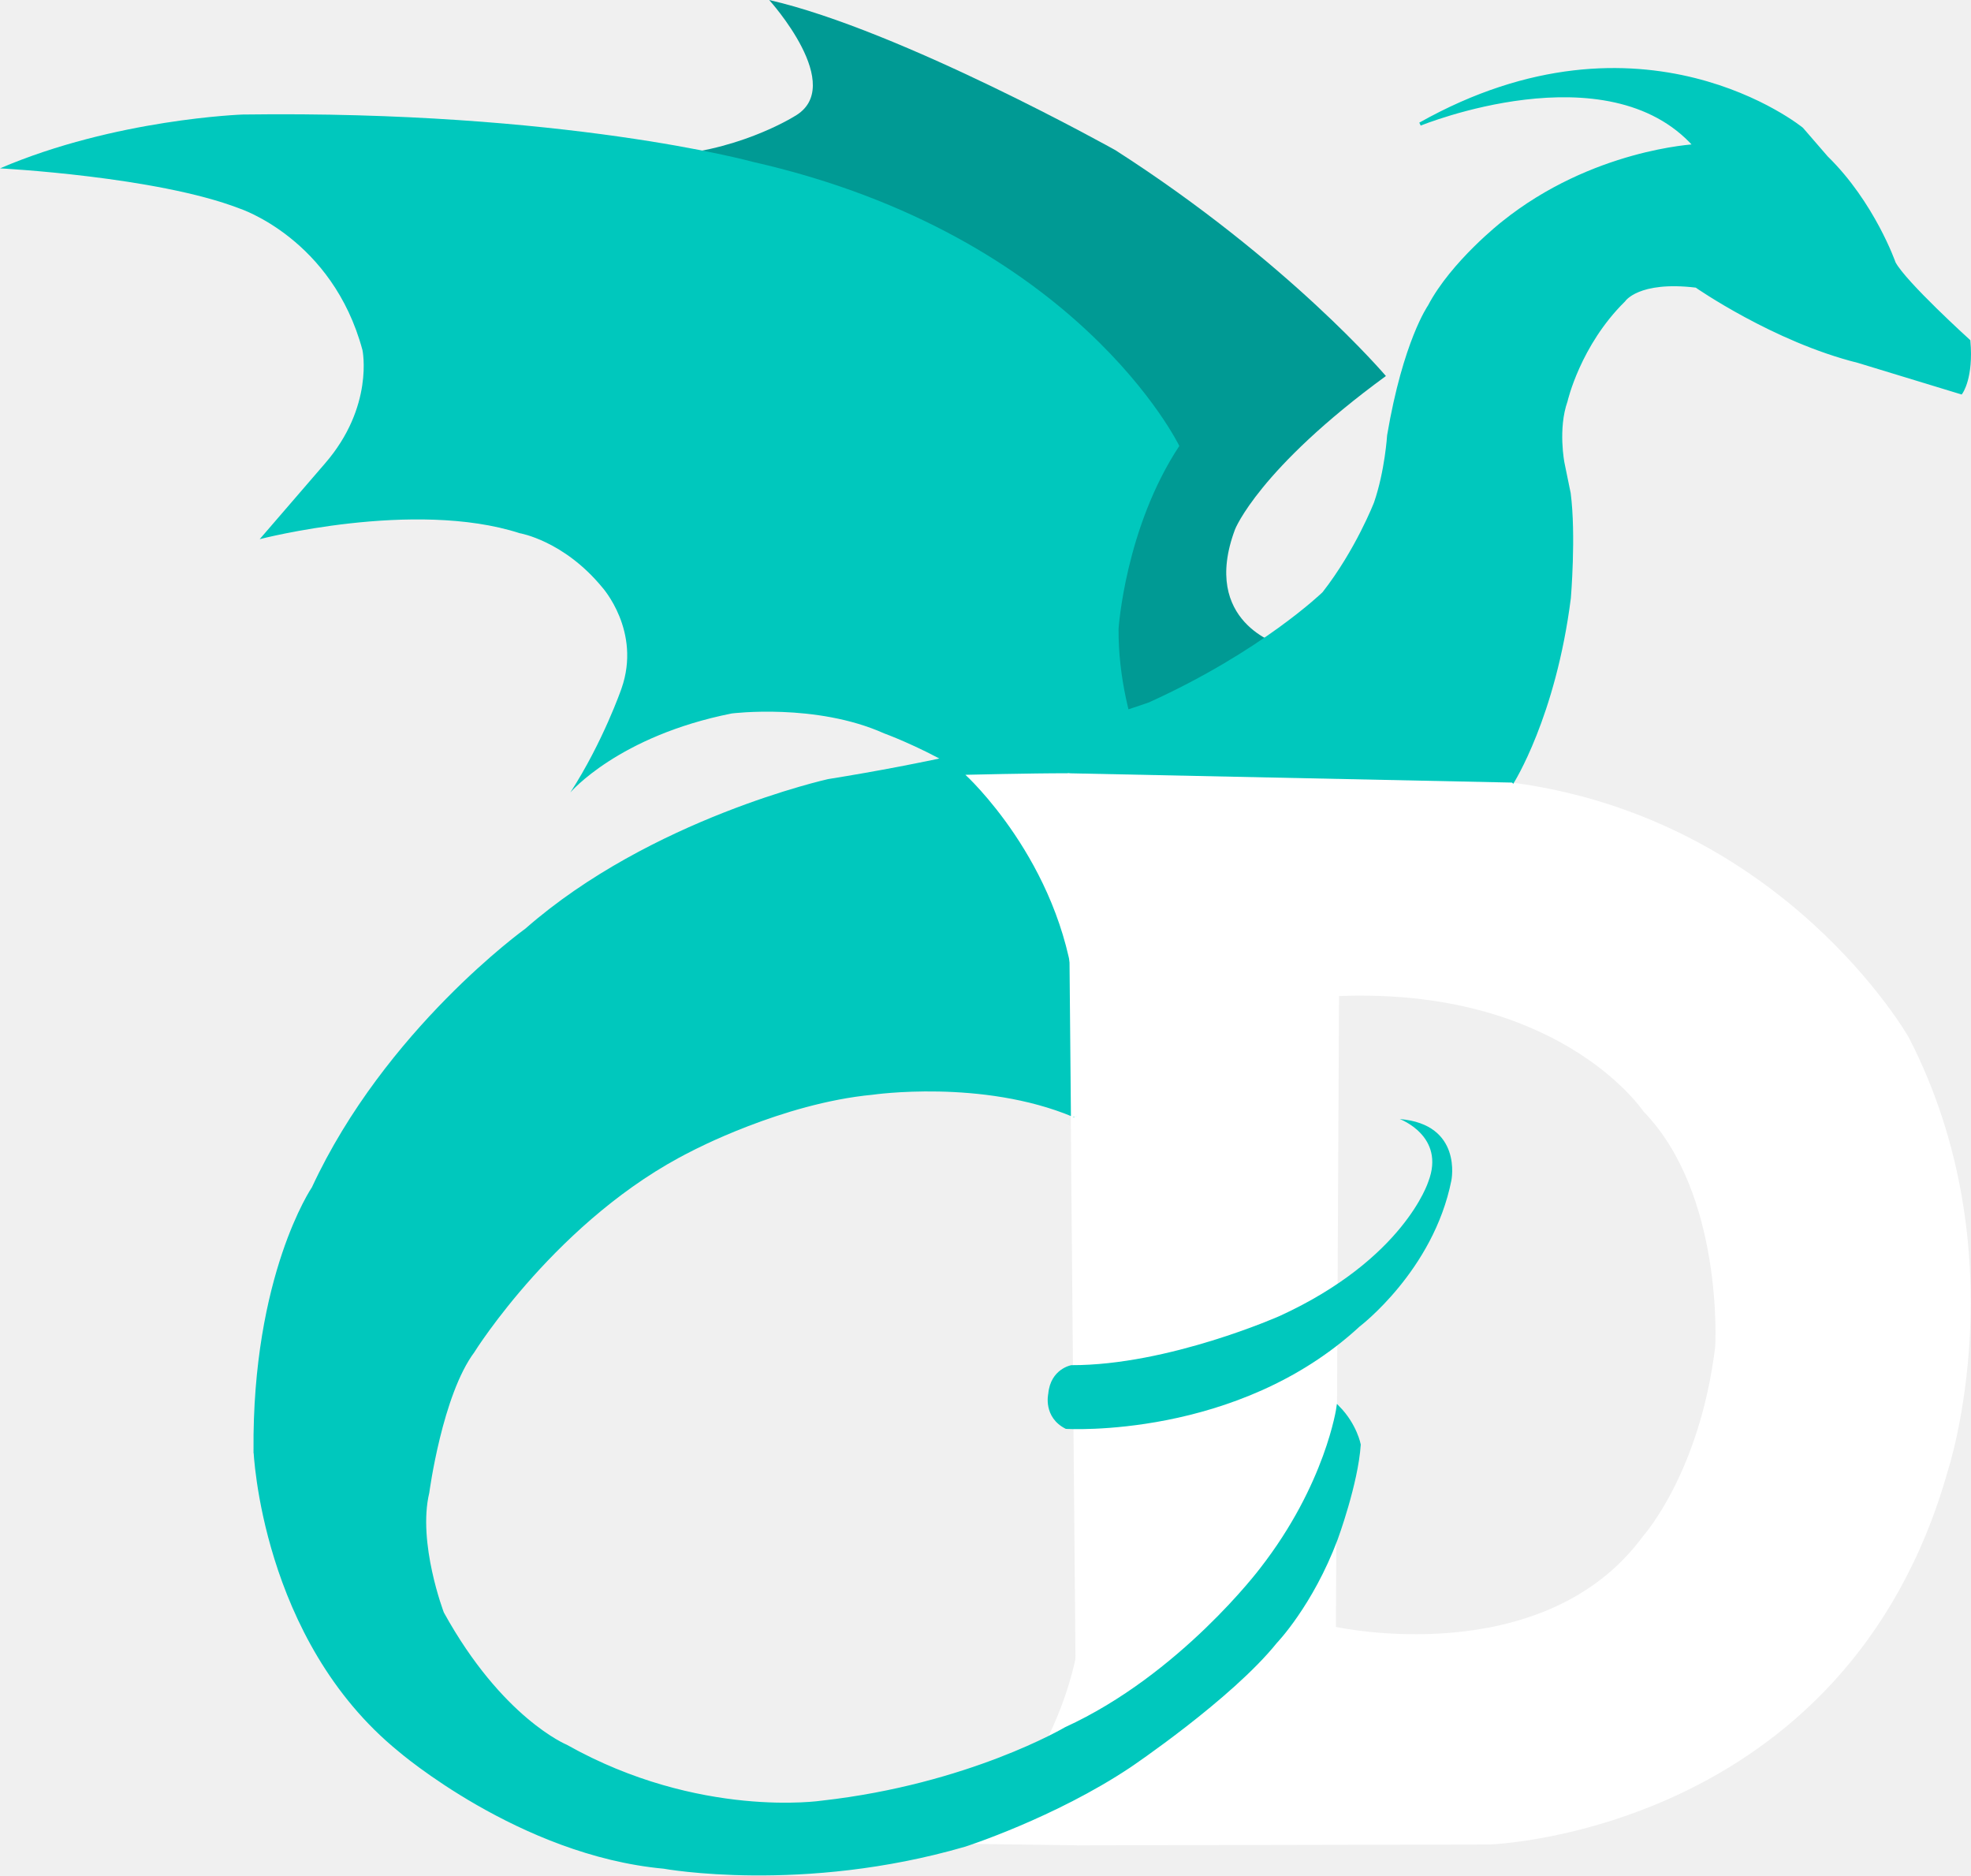
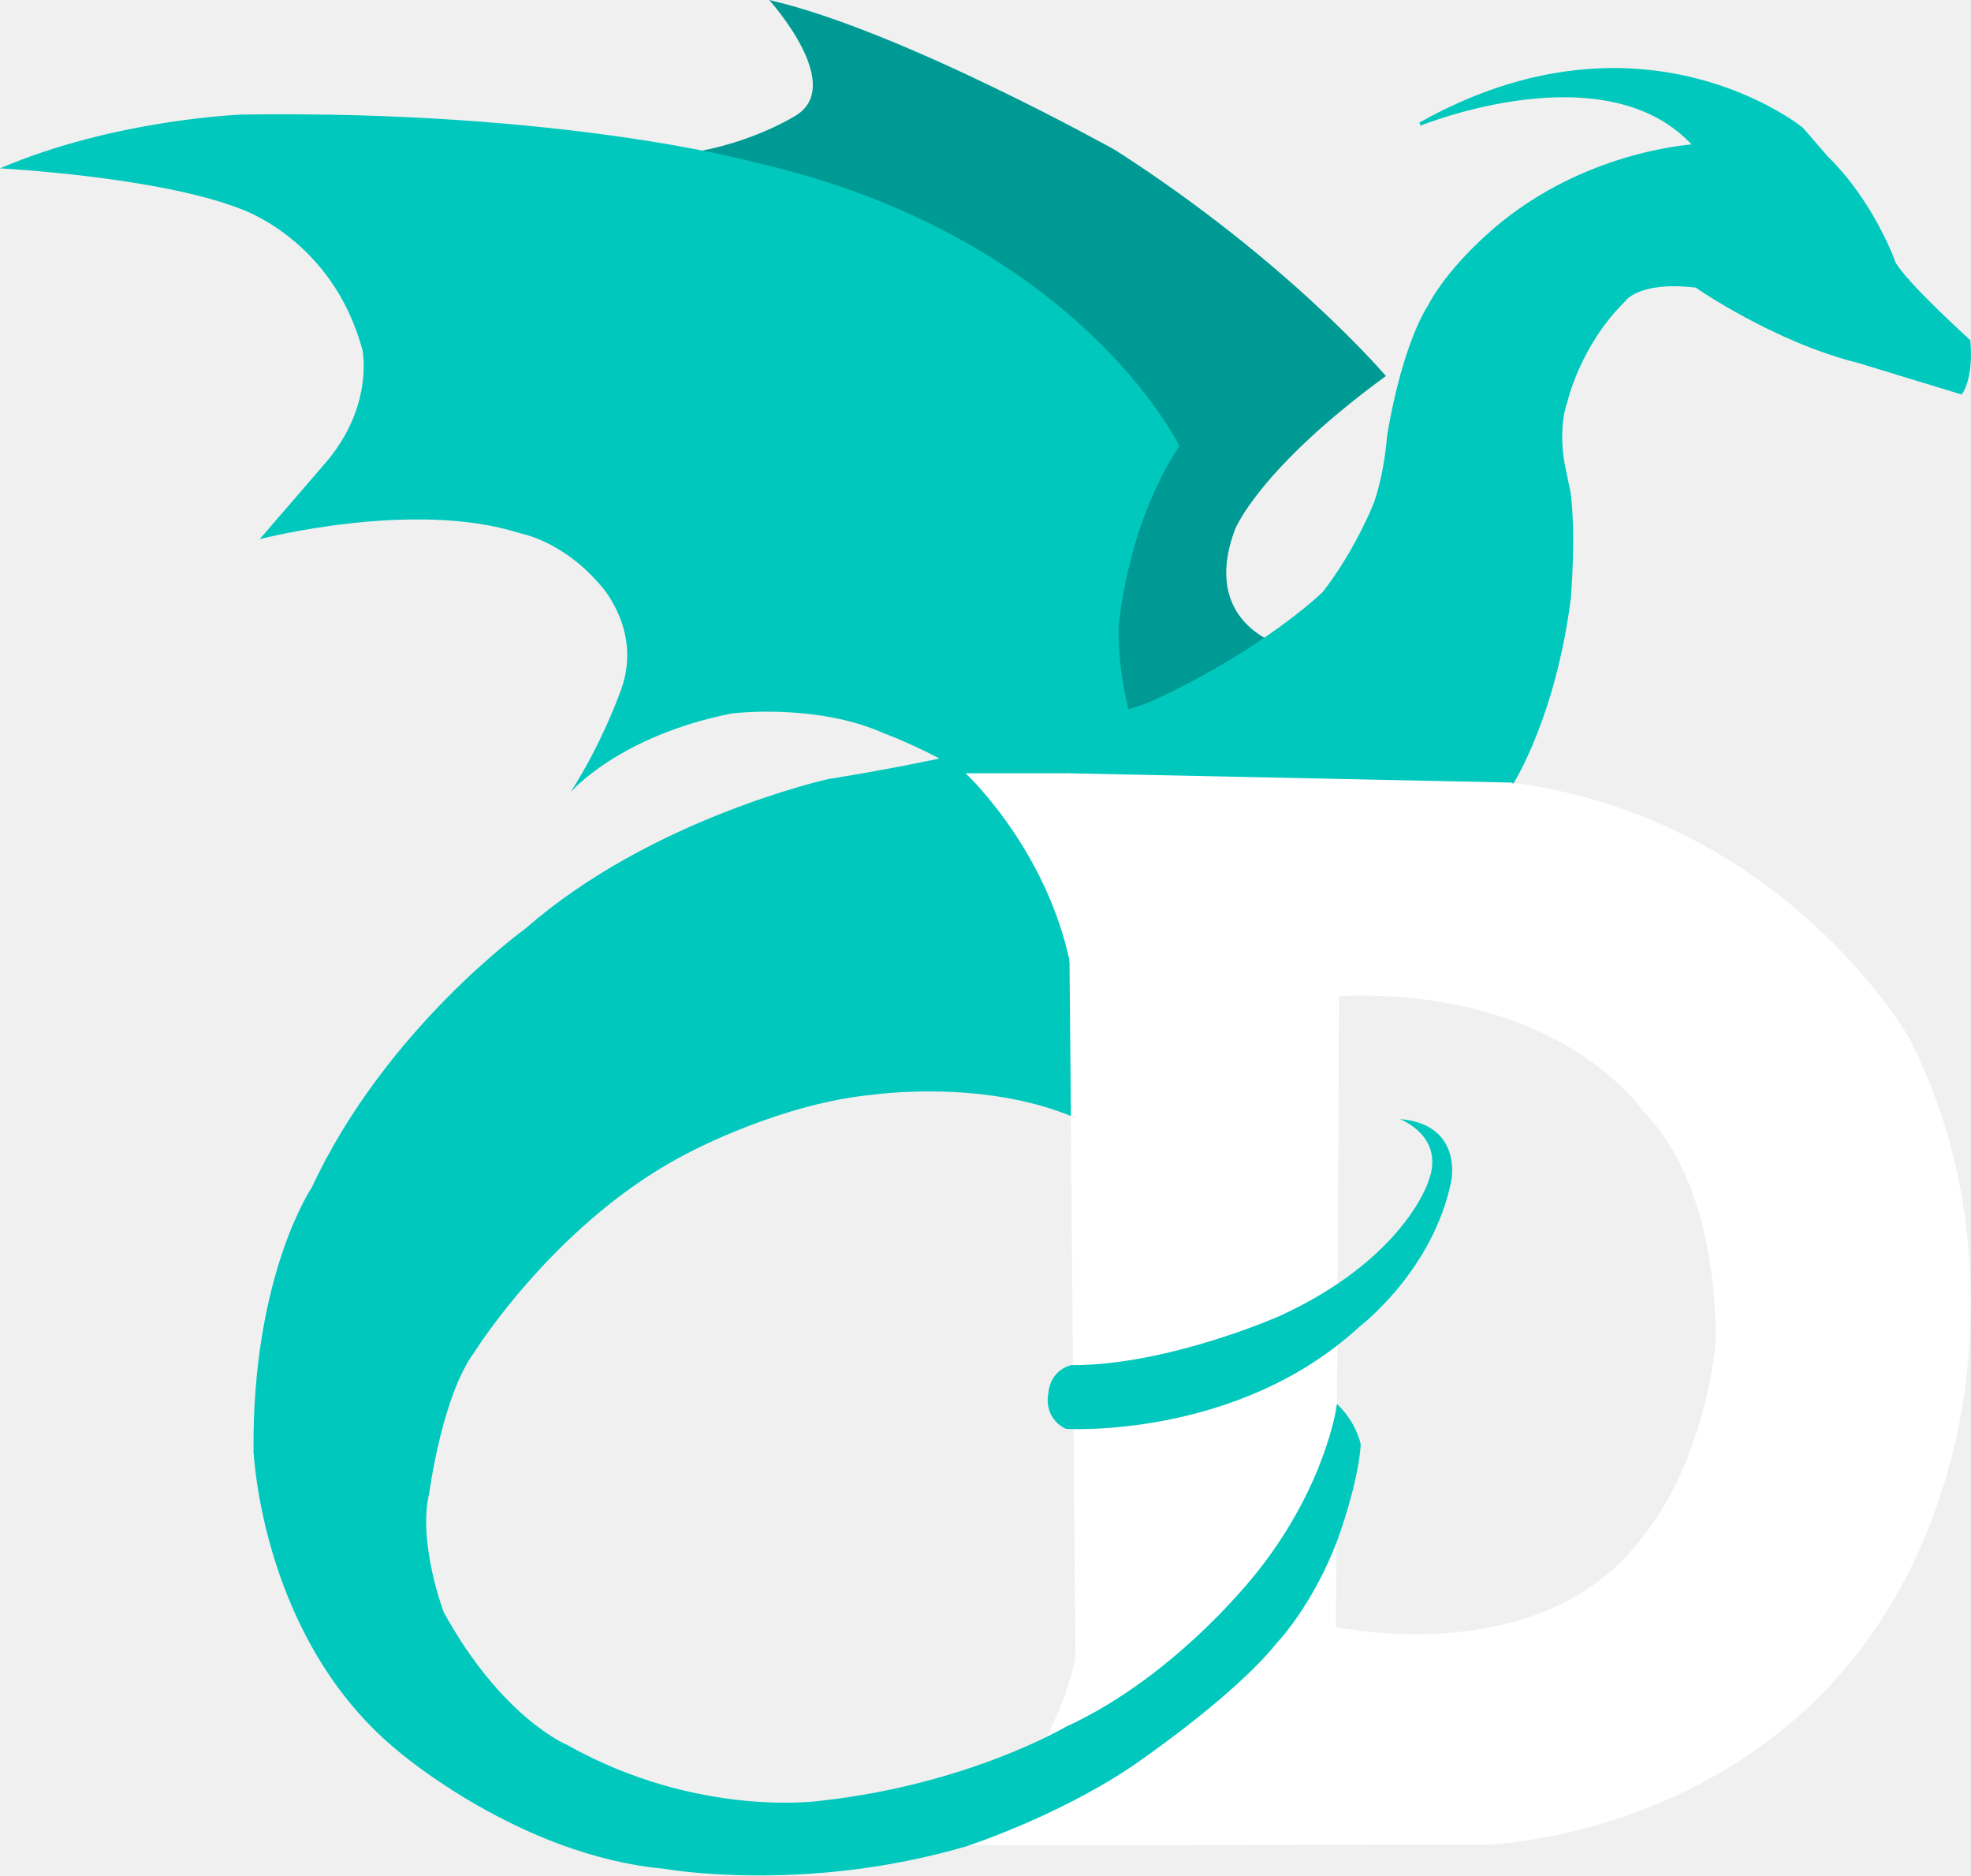
<svg xmlns="http://www.w3.org/2000/svg" width="119.895mm" height="114.059mm" viewBox="0 0 119.895 114.059" version="1.1" id="svg8">
  <defs id="defs2" />
  <g id="layer3" style="display:inline;opacity:1" transform="translate(-6.911028,-124.2739)">
    <g id="layer29" style="display:inline" />
    <g id="layer8" style="display:inline;opacity:1" />
    <g id="layer7" style="display:inline;opacity:1">
      <path style="display:inline;opacity:1;fill:#009a94;fill-opacity:1;stroke:none;stroke-width:0.265px;stroke-linecap:butt;stroke-linejoin:miter;stroke-opacity:1" d="m 84.79,163.489 c 0,0 -4.877,-1.354 -2.751,-7.024 0,0 1.438,-3.67 9.176,-9.323 0,0 -5.916,-6.977 -16.452,-13.733 0,0 -13.067,-7.308 -21.062,-9.134 0,0 4.782,5.276 1.512,7.087 0,0 -3.648,2.284 -8.42,2.378 0,0 34.74,22.461 26.655,35.223 0,0 8.505,-1.686 11.342,-5.473 z" id="path845" />
      <path style="display:inline;opacity:1;fill:#00c8bd;fill-opacity:1;stroke:none;stroke-width:0.265px;stroke-linecap:butt;stroke-linejoin:miter;stroke-opacity:1" d="m 78.648,151.394 c 0,0 -6.189,-12.806 -25.967,-17.282 0,0 -11.426,-3.14 -31.003,-2.873 0,0 -7.751,0.267 -14.767,3.274 0,0 9.527,0.494 14.566,2.439 0,0 5.658,1.833 7.484,8.619 0,0 0.717,3.437 -2.287,6.896 0,0 -2.704,3.14 -3.966,4.597 0,0 9.392,-2.441 15.818,-0.362 0,0 2.666,0.441 5.018,3.292 0,0 2.399,2.662 1.171,6.158 0,0 -1.114,3.228 -3.108,6.315 0,0 2.919,-3.433 9.817,-4.803 0,0 5.123,-0.646 9.271,1.213 0,0 7.786,2.803 10.715,7.764 l 6.52,-3.118 c 0,0 -3.024,-5.103 -2.977,-11.009 0,0 0.398,-6.126 3.695,-11.119 z" id="path878" />
      <path style="display:inline;opacity:1;fill:#ffffff;fill-opacity:1;stroke:none;stroke-width:0.265px;stroke-linecap:butt;stroke-linejoin:miter;stroke-opacity:1" d="m 71.864,171.301 0.567,65.201 25.059,-0.051 c 0,0 21.696,-0.661 27.914,-22.754 0,0 4.356,-13.255 -2.381,-26.326 0,0 -7.543,-13.305 -24.133,-15.503 z m 17.741,13.525 c 12.565,-0.043 17.277,7.043 17.277,7.043 4.895,5.027 4.366,14.287 4.366,14.287 -0.926,7.673 -4.366,11.509 -4.366,11.509 -6.085,8.334 -18.709,5.551 -18.709,5.551 l 0.191,-38.365 c 0.422,-0.017 0.835,-0.025 1.241,-0.027 z" id="path861" />
-       <path style="display:inline;opacity:1;fill:#ffffff;fill-opacity:1;stroke:none;stroke-width:0.265px;stroke-linecap:butt;stroke-linejoin:miter;stroke-opacity:1" d="m 72.57,236.502 -6.559,-0.09 c 0,0 5.773,-5.248 6.653,-13.268 z" id="path901-7" />
+       <path style="display:inline;opacity:1;fill:#ffffff;fill-opacity:1;stroke:none;stroke-width:0.265px;stroke-linecap:butt;stroke-linejoin:miter;stroke-opacity:1" d="m 72.57,236.502 -6.972,-0.016 c 0,0 6.186,-5.323 7.066,-13.343 z" id="path901-7" />
      <path id="path858" style="display:inline;opacity:1;fill:#00c8bd;fill-opacity:1;stroke:#00c8bd;stroke-width:0.2;stroke-linecap:butt;stroke-linejoin:miter;stroke-miterlimit:4;stroke-dasharray:none;stroke-opacity:1" d="m 22.433,212.498 c 0,0 0.453,11.432 8.779,18.211 0,0 7.324,6.311 16.077,7.113 0,0 8.419,1.537 18.308,-1.336 0,0 5.412,-1.737 10.023,-4.811 0,0 6.147,-4.143 8.887,-7.55 0,0 2.174,-2.255 3.675,-6.247 0,0 1.248,-3.381 1.403,-5.746 0,0 -0.222,-1.19 -1.279,-2.265 0,0 -0.658,4.704 -4.667,9.849 0,0 -4.878,6.481 -11.893,9.689 0,0 -5.88,3.475 -14.833,4.477 0,0 -7.484,1.136 -15.568,-3.408 0,0 -3.962,-1.623 -7.527,-8.094 0,0 -1.627,-4.267 -0.892,-7.34 0,0 0.791,-5.97 2.767,-8.598 z m 13.258,-6.058 c 0,0 5.103,-8.174 13.229,-12.237 0,0 5.528,-2.929 11.056,-3.449 0,0 6.682,-0.977 12.247,1.354 0,0 21.805,-8.954 26.666,-20.241 0,0 2.562,-4.016 3.477,-11.226 0,0 0.321,-3.811 -0.01,-6.363 l -0.378,-1.843 c 0,0 -0.41,-2.075 0.189,-3.78 0,0 0.78,-3.421 3.52,-6.116 0,0 0.835,-1.303 4.41,-0.869 0,0 4.744,3.307 9.856,4.577 l 6.247,1.904 v 0 c 0,0 0.668,-0.902 0.468,-3.14 0,0 -3.909,-3.541 -4.544,-4.744 0,0 -1.27,-3.642 -4.109,-6.414 l -1.503,-1.737 c 0,0 -9.684,-7.908 -23.217,-0.296 0,0 11.403,-4.666 16.725,1.323 0,0 -6.237,0.309 -11.683,4.686 0,0 -3.074,2.405 -4.477,5.078 0,0 -1.503,2.138 -2.472,7.851 0,0 -0.134,2.172 -0.802,4.109 0,0 -1.122,2.895 -3.15,5.49 0,0 -3.712,3.604 -10.594,6.725 0,0 -7.457,2.736 -19.542,4.673 0,0 -10.747,2.389 -18.364,9.071 0,0 -8.515,6.112 -12.963,15.702 0,0 -3.626,5.315 -3.541,15.969 z" />
      <path id="path2730" style="display:inline;opacity:1;fill:#ffffff;fill-opacity:1;stroke:none;stroke-width:0.265px;stroke-linecap:butt;stroke-linejoin:miter;stroke-opacity:1" d="m 86.704,185.34 c 0,0 16.092,-9.919 12.185,-13.472 m 0,0 -27.025,-0.567 0.192,20.928 c 0,0 7.772,-1.089 14.648,-6.889" />
      <path style="display:inline;opacity:1;fill:#00c8bd;fill-opacity:1;stroke:none;stroke-width:0.265px;stroke-linecap:butt;stroke-linejoin:miter;stroke-opacity:1" d="m 71.745,211.173 c 0,0 10.434,0.647 17.874,-6.227 0,0 4.486,-3.396 5.579,-8.882 0,0 0.699,-3.417 -3.141,-3.733 0,0 2.804,1.034 1.737,3.809 0,0 -1.464,4.693 -9.037,8.166 0,0 -6.77,3.009 -12.678,2.993 0,0 -1.263,0.217 -1.403,1.737 0,0 -0.335,1.433 1.069,2.138 z" id="path869" />
-       <path style="display:inline;opacity:1;fill:#ffffff;fill-opacity:1;stroke:none;stroke-width:0.265px;stroke-linecap:butt;stroke-linejoin:miter;stroke-opacity:1" d="m 71.864,171.301 c -2.207,-0.004 -6.228,0.094 -6.228,0.094 0,0 5.773,5.248 6.653,13.268 0,0 4.848,-12.76 0.424,-13.265 z" id="path901" />
+       <path style="display:inline;opacity:1;fill:#ffffff;fill-opacity:1;stroke:none;stroke-width:0.265px;stroke-linecap:butt;stroke-linejoin:miter;stroke-opacity:1" d="m 71.864,171.301 c -2.207,-0.004 -6.217,0 -6.217,0 0,0 5.761,5.342 6.641,13.362 0,0 4.848,-12.76 0.424,-13.265 z" id="path901" />
    </g>
    <g id="layer13" style="opacity:1">
      <flowRoot xml:space="preserve" id="flowRoot893" style="font-style:normal;font-weight:normal;font-size:40px;line-height:1.25;font-family:sans-serif;letter-spacing:0px;word-spacing:0px;fill:#000000;fill-opacity:1;stroke:none">
        <flowRegion id="flowRegion895">
          <rect id="rect897" width="33.941" height="48.083" x="612.354" y="505.923" />
        </flowRegion>
        <flowPara id="flowPara899" />
      </flowRoot>
    </g>
    <g id="layer16" style="display:inline;opacity:1" />
    <g id="layer15" style="opacity:1" />
    <g id="layer18" />
  </g>
  <g id="layer14" transform="translate(-6.911028,-124.2739)">
    <g id="layer26" />
    <g id="layer31" style="display:inline" />
    <g id="layer23" />
    <g id="layer28" />
  </g>
</svg>
